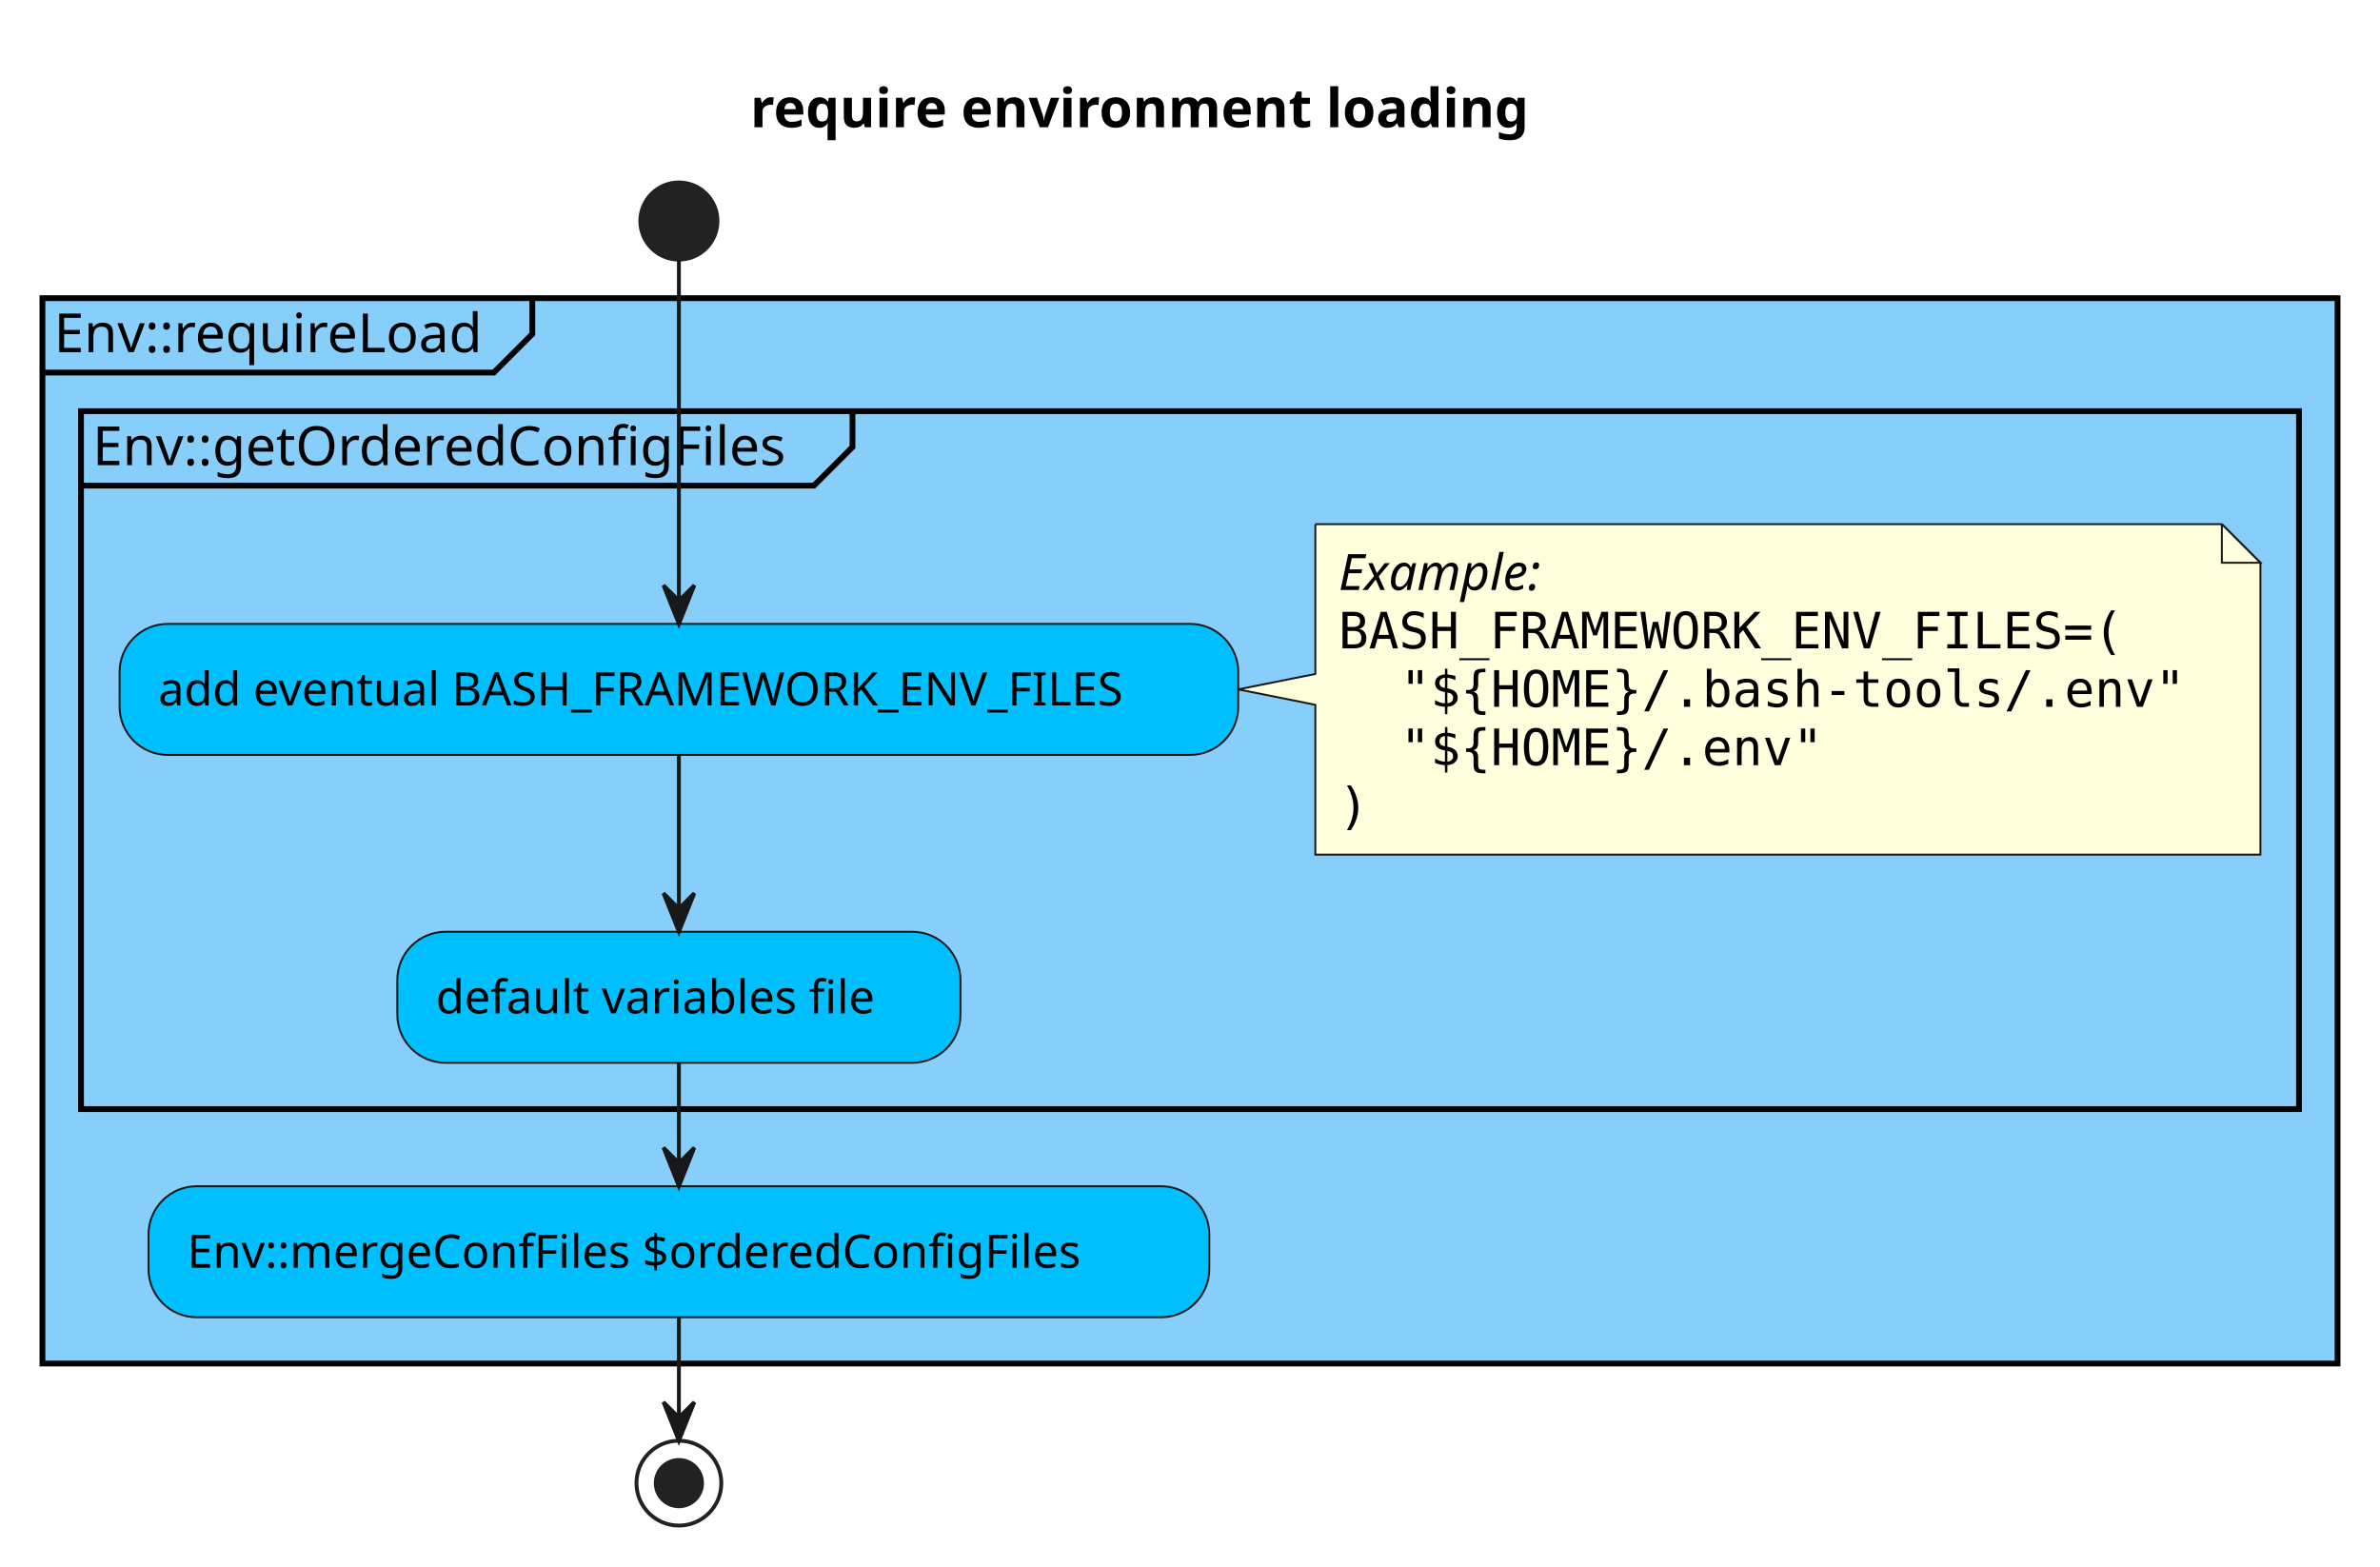
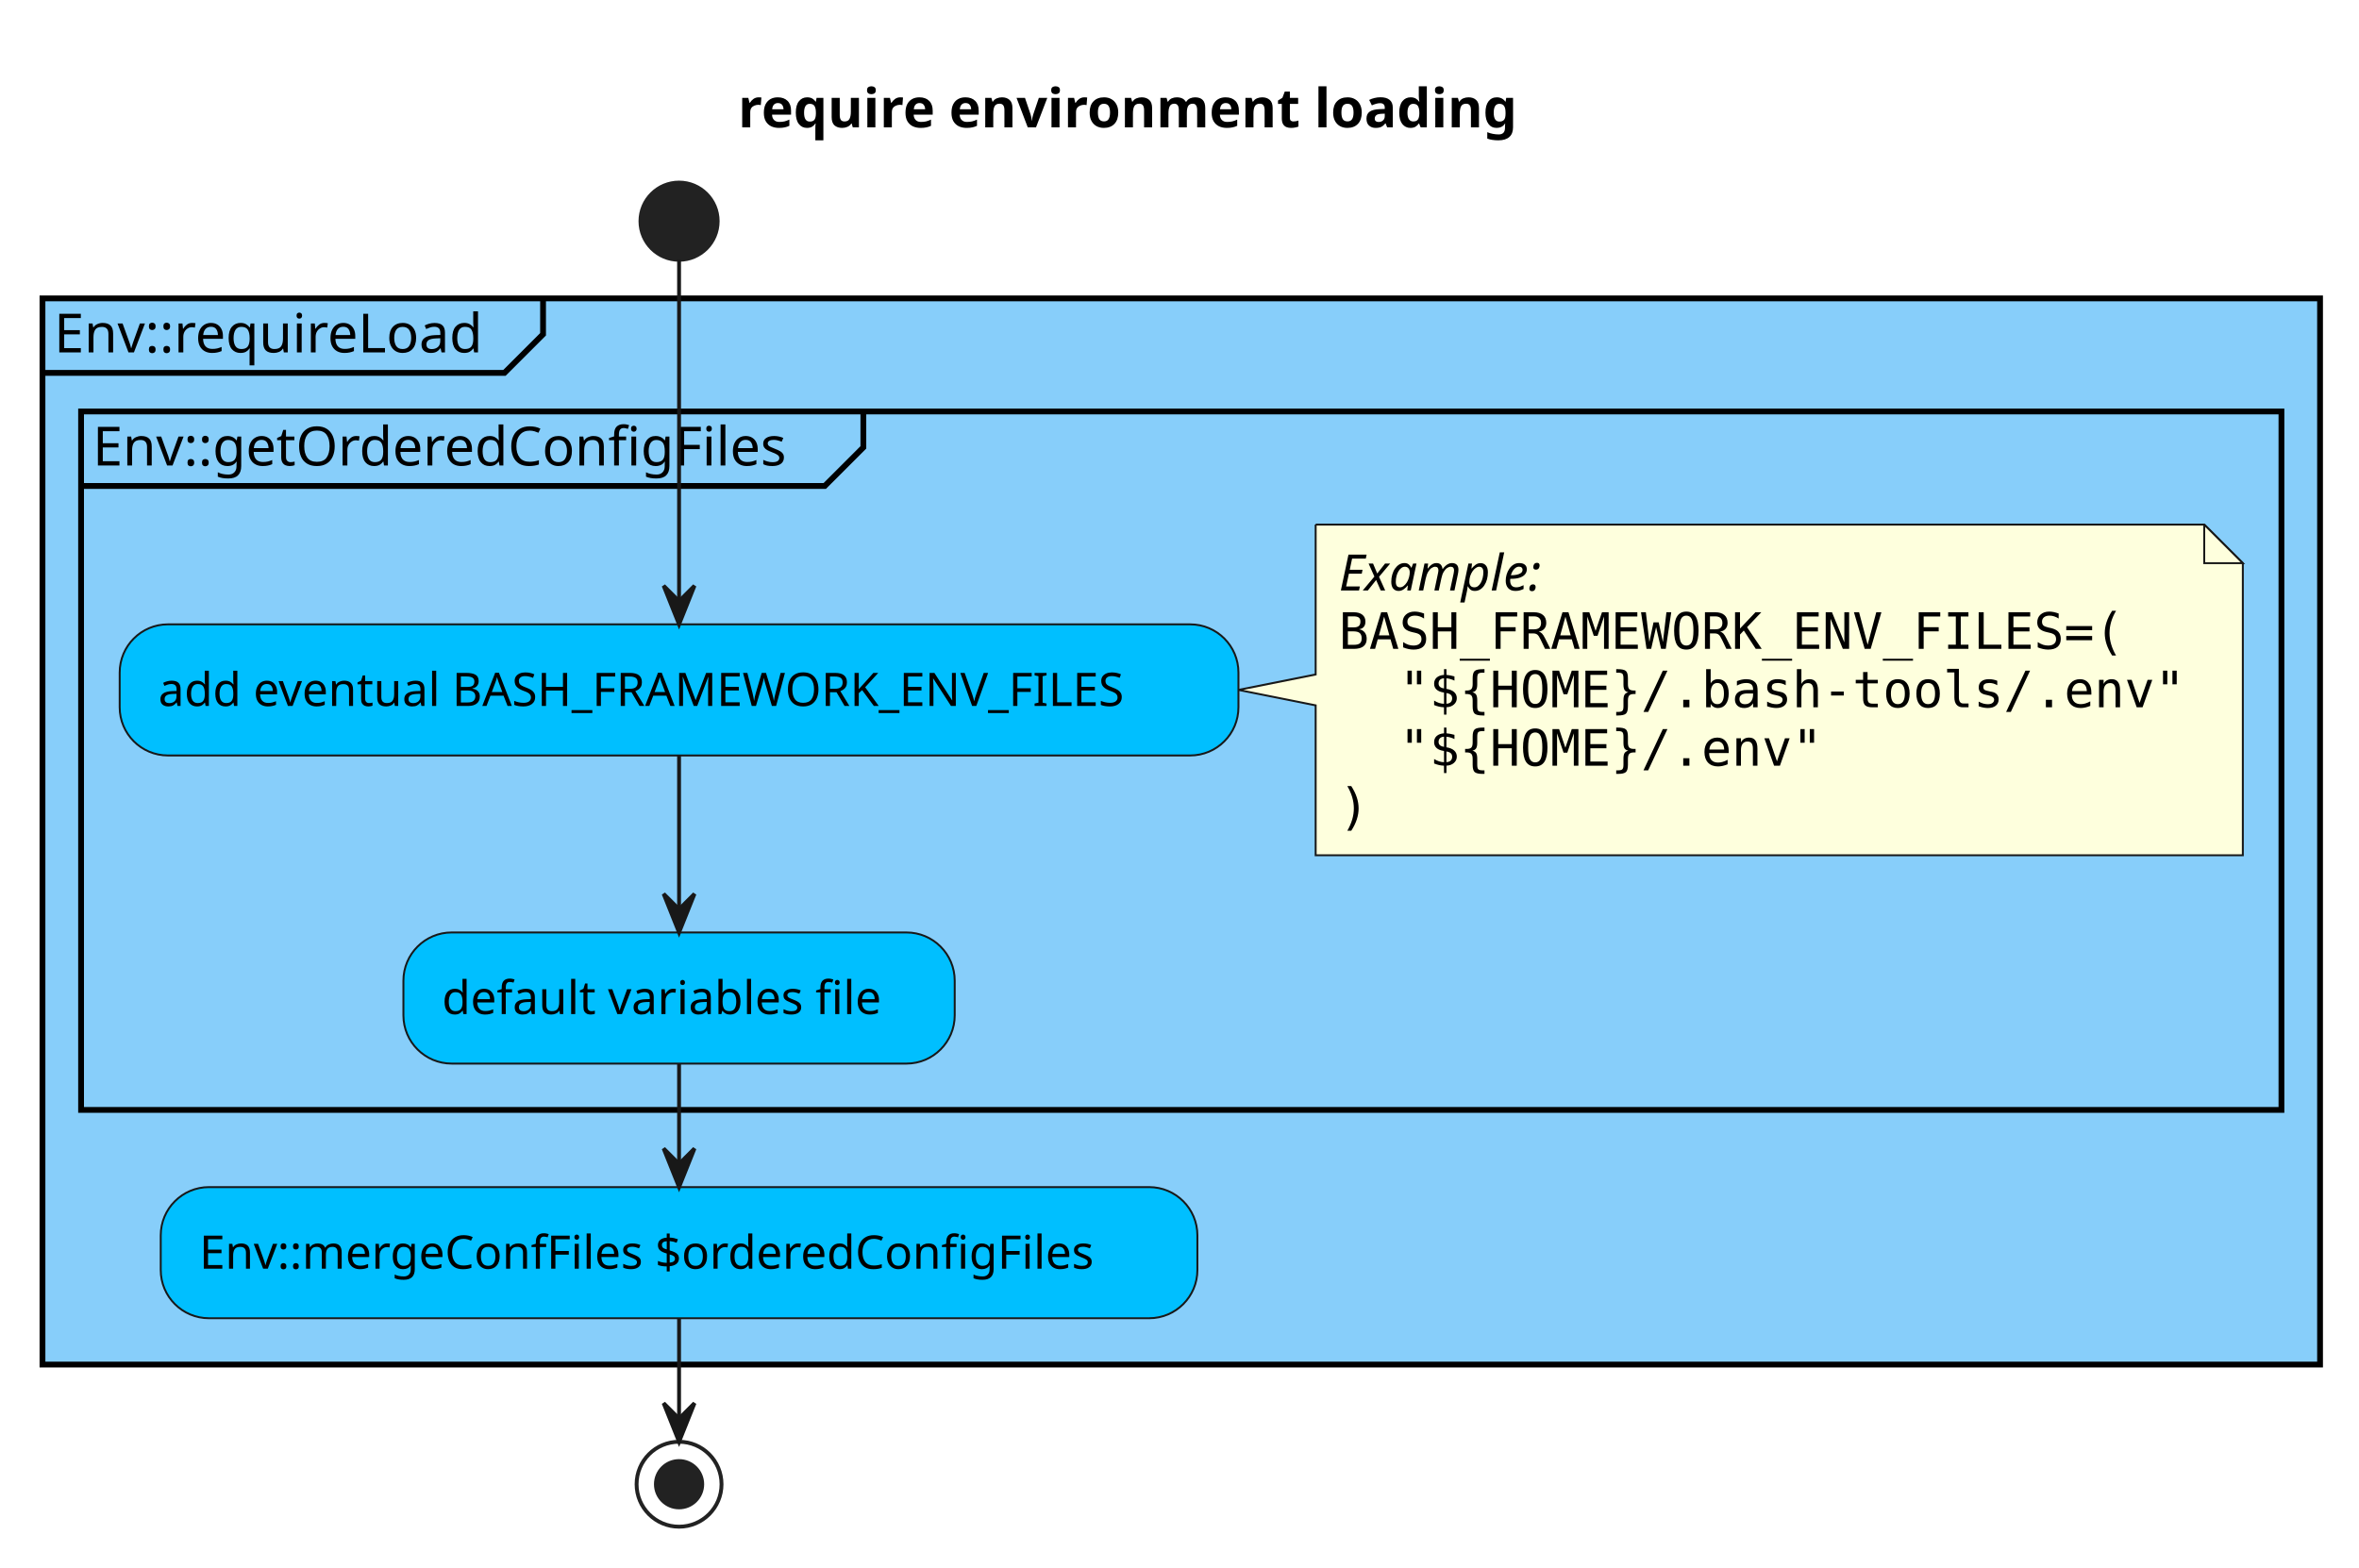
- <svg xmlns="http://www.w3.org/2000/svg" contentStyleType="text/css" height="406px" preserveAspectRatio="none" style="width:617px;height:406px;background:#FFFFFF;" version="1.1" viewBox="0 0 617 406" width="617px" zoomAndPan="magnify">
+ <svg xmlns="http://www.w3.org/2000/svg" contentStyleType="text/css" height="406px" preserveAspectRatio="none" style="width:611px;height:406px;background:#FFFFFF;" version="1.1" viewBox="0 0 611 406" width="611px" zoomAndPan="magnify">
  <defs />
  <g>
-     <text fill="#000000" font-family="sans-serif" font-size="14" font-weight="bold" lengthAdjust="spacing" textLength="225" x="194.5" y="32.995">require environment loading</text>
-     <ellipse cx="176" cy="57.297" fill="#222222" rx="10" ry="10" style="stroke:#222222;stroke-width:1.0;" />
-     <rect fill="#87CEFA" height="276.195" style="stroke:#000000;stroke-width:1.5;" width="595" x="11" y="77.297" />
-     <path d="M138,77.297 L138,86.594 L128,96.594 L11,96.594 " fill="none" style="stroke:#000000;stroke-width:1.5;" />
-     <text fill="#000000" font-family="sans-serif" font-size="14" lengthAdjust="spacing" textLength="117" x="14" y="91.292">Env::requireLoad</text>
-     <rect fill="#87CEFA" height="180.93" style="stroke:#000000;stroke-width:1.5;" width="575" x="21" y="106.594" />
-     <path d="M221,106.594 L221,115.891 L211,125.891 L21,125.891 " fill="none" style="stroke:#000000;stroke-width:1.5;" />
-     <text fill="#000000" font-family="sans-serif" font-size="14" lengthAdjust="spacing" textLength="190" x="24" y="120.589">Env::getOrderedConfigFiles</text>
-     <path d="M341,135.891 L341,174.723 L321,178.723 L341,182.723 L341,221.555 A0,0 0 0 0 341,221.555 L586,221.555 A0,0 0 0 0 586,221.555 L586,145.891 L576,135.891 L341,135.891 A0,0 0 0 0 341,135.891 " fill="#FEFFDD" style="stroke:#181818;stroke-width:0.5;" />
-     <path d="M576,135.891 L576,145.891 L586,145.891 L576,135.891 " fill="#FEFFDD" style="stroke:#181818;stroke-width:0.5;" />
-     <text fill="#000000" font-family="sans-serif" font-size="13" font-style="italic" lengthAdjust="spacing" textLength="60" x="347" y="152.958">Example:</text>
-     <text fill="#000000" font-family="monospace" font-size="13" lengthAdjust="spacing" textLength="208" x="347" y="168.09">BASH_FRAMEWORK_ENV_FILES=(</text>
-     <text fill="#000000" font-family="monospace" font-size="13" lengthAdjust="spacing" textLength="208" x="363" y="183.223">"${HOME}/.bash-tools/.env"</text>
-     <text fill="#000000" font-family="monospace" font-size="13" lengthAdjust="spacing" textLength="112" x="363" y="198.356">"${HOME}/.env"</text>
-     <text fill="#000000" font-family="monospace" font-size="13" lengthAdjust="spacing" textLength="8" x="347" y="213.489">)</text>
-     <rect fill="#00BFFF" height="33.969" rx="12.5" ry="12.5" style="stroke:#181818;stroke-width:0.5;" width="290" x="31" y="161.738" />
-     <text fill="#000000" font-family="sans-serif" font-size="12" lengthAdjust="spacing" textLength="270" x="41" y="182.877">add eventual BASH_FRAMEWORK_ENV_FILES</text>
-     <rect fill="#00BFFF" height="33.969" rx="12.5" ry="12.5" style="stroke:#181818;stroke-width:0.5;" width="146" x="103" y="241.555" />
-     <text fill="#000000" font-family="sans-serif" font-size="12" lengthAdjust="spacing" textLength="126" x="113" y="262.693">default variables file</text>
-     <rect fill="#00BFFF" height="33.969" rx="12.5" ry="12.5" style="stroke:#181818;stroke-width:0.5;" width="275" x="38.5" y="307.523" />
-     <text fill="#000000" font-family="sans-serif" font-size="12" lengthAdjust="spacing" textLength="255" x="48.5" y="328.662">Env::mergeConfFiles $orderedConfigFiles</text>
-     <ellipse cx="176" cy="384.492" fill="none" rx="11" ry="11" style="stroke:#222222;stroke-width:1.0;" />
-     <ellipse cx="176" cy="384.492" fill="#222222" rx="6" ry="6" style="stroke:#222222;stroke-width:1.0;" />
-     <line style="stroke:#181818;stroke-width:1.0;" x1="176" x2="176" y1="195.707" y2="241.555" />
-     <polygon fill="#181818" points="172,231.555,176,241.555,180,231.555,176,235.555" style="stroke:#181818;stroke-width:1.0;" />
-     <line style="stroke:#181818;stroke-width:1.0;" x1="176" x2="176" y1="275.523" y2="307.523" />
-     <polygon fill="#181818" points="172,297.523,176,307.523,180,297.523,176,301.523" style="stroke:#181818;stroke-width:1.0;" />
-     <line style="stroke:#181818;stroke-width:1.0;" x1="176" x2="176" y1="67.297" y2="161.738" />
-     <polygon fill="#181818" points="172,151.738,176,161.738,180,151.738,176,155.738" style="stroke:#181818;stroke-width:1.0;" />
-     <line style="stroke:#181818;stroke-width:1.0;" x1="176" x2="176" y1="341.492" y2="373.492" />
-     <polygon fill="#181818" points="172,363.492,176,373.492,180,363.492,176,367.492" style="stroke:#181818;stroke-width:1.0;" />
+     <text fill="#000000" font-family="sans-serif" font-size="14" font-weight="bold" lengthAdjust="spacing" textLength="226.625" x="191.144" y="32.995">require environment loading</text>
+     <ellipse cx="175.883" cy="57.297" fill="#222222" rx="10" ry="10" style="stroke:#222222;stroke-width:1.0;" />
+     <rect fill="#87CEFA" height="276.195" style="stroke:#000000;stroke-width:1.5;" width="589.912" x="11" y="77.297" />
+     <path d="M140.656,77.297 L140.656,86.594 L130.656,96.594 L11,96.594 " fill="none" style="stroke:#000000;stroke-width:1.5;" />
+     <text fill="#000000" font-family="sans-serif" font-size="14" lengthAdjust="spacing" textLength="119.656" x="14" y="91.292">Env::requireLoad</text>
+     <rect fill="#87CEFA" height="180.93" style="stroke:#000000;stroke-width:1.5;" width="569.912" x="21" y="106.594" />
+     <path d="M223.616,106.594 L223.616,115.891 L213.616,125.891 L21,125.891 " fill="none" style="stroke:#000000;stroke-width:1.5;" />
+     <text fill="#000000" font-family="sans-serif" font-size="14" lengthAdjust="spacing" textLength="192.616" x="24" y="120.589">Env::getOrderedConfigFiles</text>
+     <path d="M340.766,135.891 L340.766,174.723 L320.766,178.723 L340.766,182.723 L340.766,221.555 A0,0 0 0 0 340.766,221.555 L580.912,221.555 A0,0 0 0 0 580.912,221.555 L580.912,145.891 L570.912,135.891 L340.766,135.891 A0,0 0 0 0 340.766,135.891 " fill="#FEFFDD" style="stroke:#181818;stroke-width:0.5;" />
+     <path d="M570.912,135.891 L570.912,145.891 L580.912,145.891 L570.912,135.891 " fill="#FEFFDD" style="stroke:#181818;stroke-width:0.5;" />
+     <text fill="#000000" font-family="sans-serif" font-size="13" font-style="italic" lengthAdjust="spacing" textLength="60.779" x="346.766" y="152.958">Example:</text>
+     <text fill="#000000" font-family="monospace" font-size="13" lengthAdjust="spacing" textLength="203.493" x="346.766" y="168.09">BASH_FRAMEWORK_ENV_FILES=(</text>
+     <text fill="#000000" font-family="monospace" font-size="13" lengthAdjust="spacing" textLength="203.493" x="362.419" y="183.223">"${HOME}/.bash-tools/.env"</text>
+     <text fill="#000000" font-family="monospace" font-size="13" lengthAdjust="spacing" textLength="109.573" x="362.419" y="198.356">"${HOME}/.env"</text>
+     <text fill="#000000" font-family="monospace" font-size="13" lengthAdjust="spacing" textLength="7.827" x="346.766" y="213.489">)</text>
+     <rect fill="#00BFFF" height="33.969" rx="12.5" ry="12.5" style="stroke:#181818;stroke-width:0.5;" width="289.766" x="31" y="161.738" />
+     <text fill="#000000" font-family="sans-serif" font-size="12" lengthAdjust="spacing" textLength="269.766" x="41" y="182.877">add eventual BASH_FRAMEWORK_ENV_FILES</text>
+     <rect fill="#00BFFF" height="33.969" rx="12.5" ry="12.5" style="stroke:#181818;stroke-width:0.5;" width="142.789" x="104.488" y="241.555" />
+     <text fill="#000000" font-family="sans-serif" font-size="12" lengthAdjust="spacing" textLength="122.789" x="114.488" y="262.693">default variables file</text>
+     <rect fill="#00BFFF" height="33.969" rx="12.5" ry="12.5" style="stroke:#181818;stroke-width:0.5;" width="268.502" x="41.632" y="307.523" />
+     <text fill="#000000" font-family="sans-serif" font-size="12" lengthAdjust="spacing" textLength="248.502" x="51.632" y="328.662">Env::mergeConfFiles $orderedConfigFiles</text>
+     <ellipse cx="175.883" cy="384.492" fill="none" rx="11" ry="11" style="stroke:#222222;stroke-width:1.0;" />
+     <ellipse cx="175.883" cy="384.492" fill="#222222" rx="6" ry="6" style="stroke:#222222;stroke-width:1.0;" />
+     <line style="stroke:#181818;stroke-width:1.0;" x1="175.883" x2="175.883" y1="195.707" y2="241.555" />
+     <polygon fill="#181818" points="171.883,231.555,175.883,241.555,179.883,231.555,175.883,235.555" style="stroke:#181818;stroke-width:1.0;" />
+     <line style="stroke:#181818;stroke-width:1.0;" x1="175.883" x2="175.883" y1="275.523" y2="307.523" />
+     <polygon fill="#181818" points="171.883,297.523,175.883,307.523,179.883,297.523,175.883,301.523" style="stroke:#181818;stroke-width:1.0;" />
+     <line style="stroke:#181818;stroke-width:1.0;" x1="175.883" x2="175.883" y1="67.297" y2="161.738" />
+     <polygon fill="#181818" points="171.883,151.738,175.883,161.738,179.883,151.738,175.883,155.738" style="stroke:#181818;stroke-width:1.0;" />
+     <line style="stroke:#181818;stroke-width:1.0;" x1="175.883" x2="175.883" y1="341.492" y2="373.492" />
+     <polygon fill="#181818" points="171.883,363.492,175.883,373.492,179.883,363.492,175.883,367.492" style="stroke:#181818;stroke-width:1.0;" />
  </g>
</svg>
